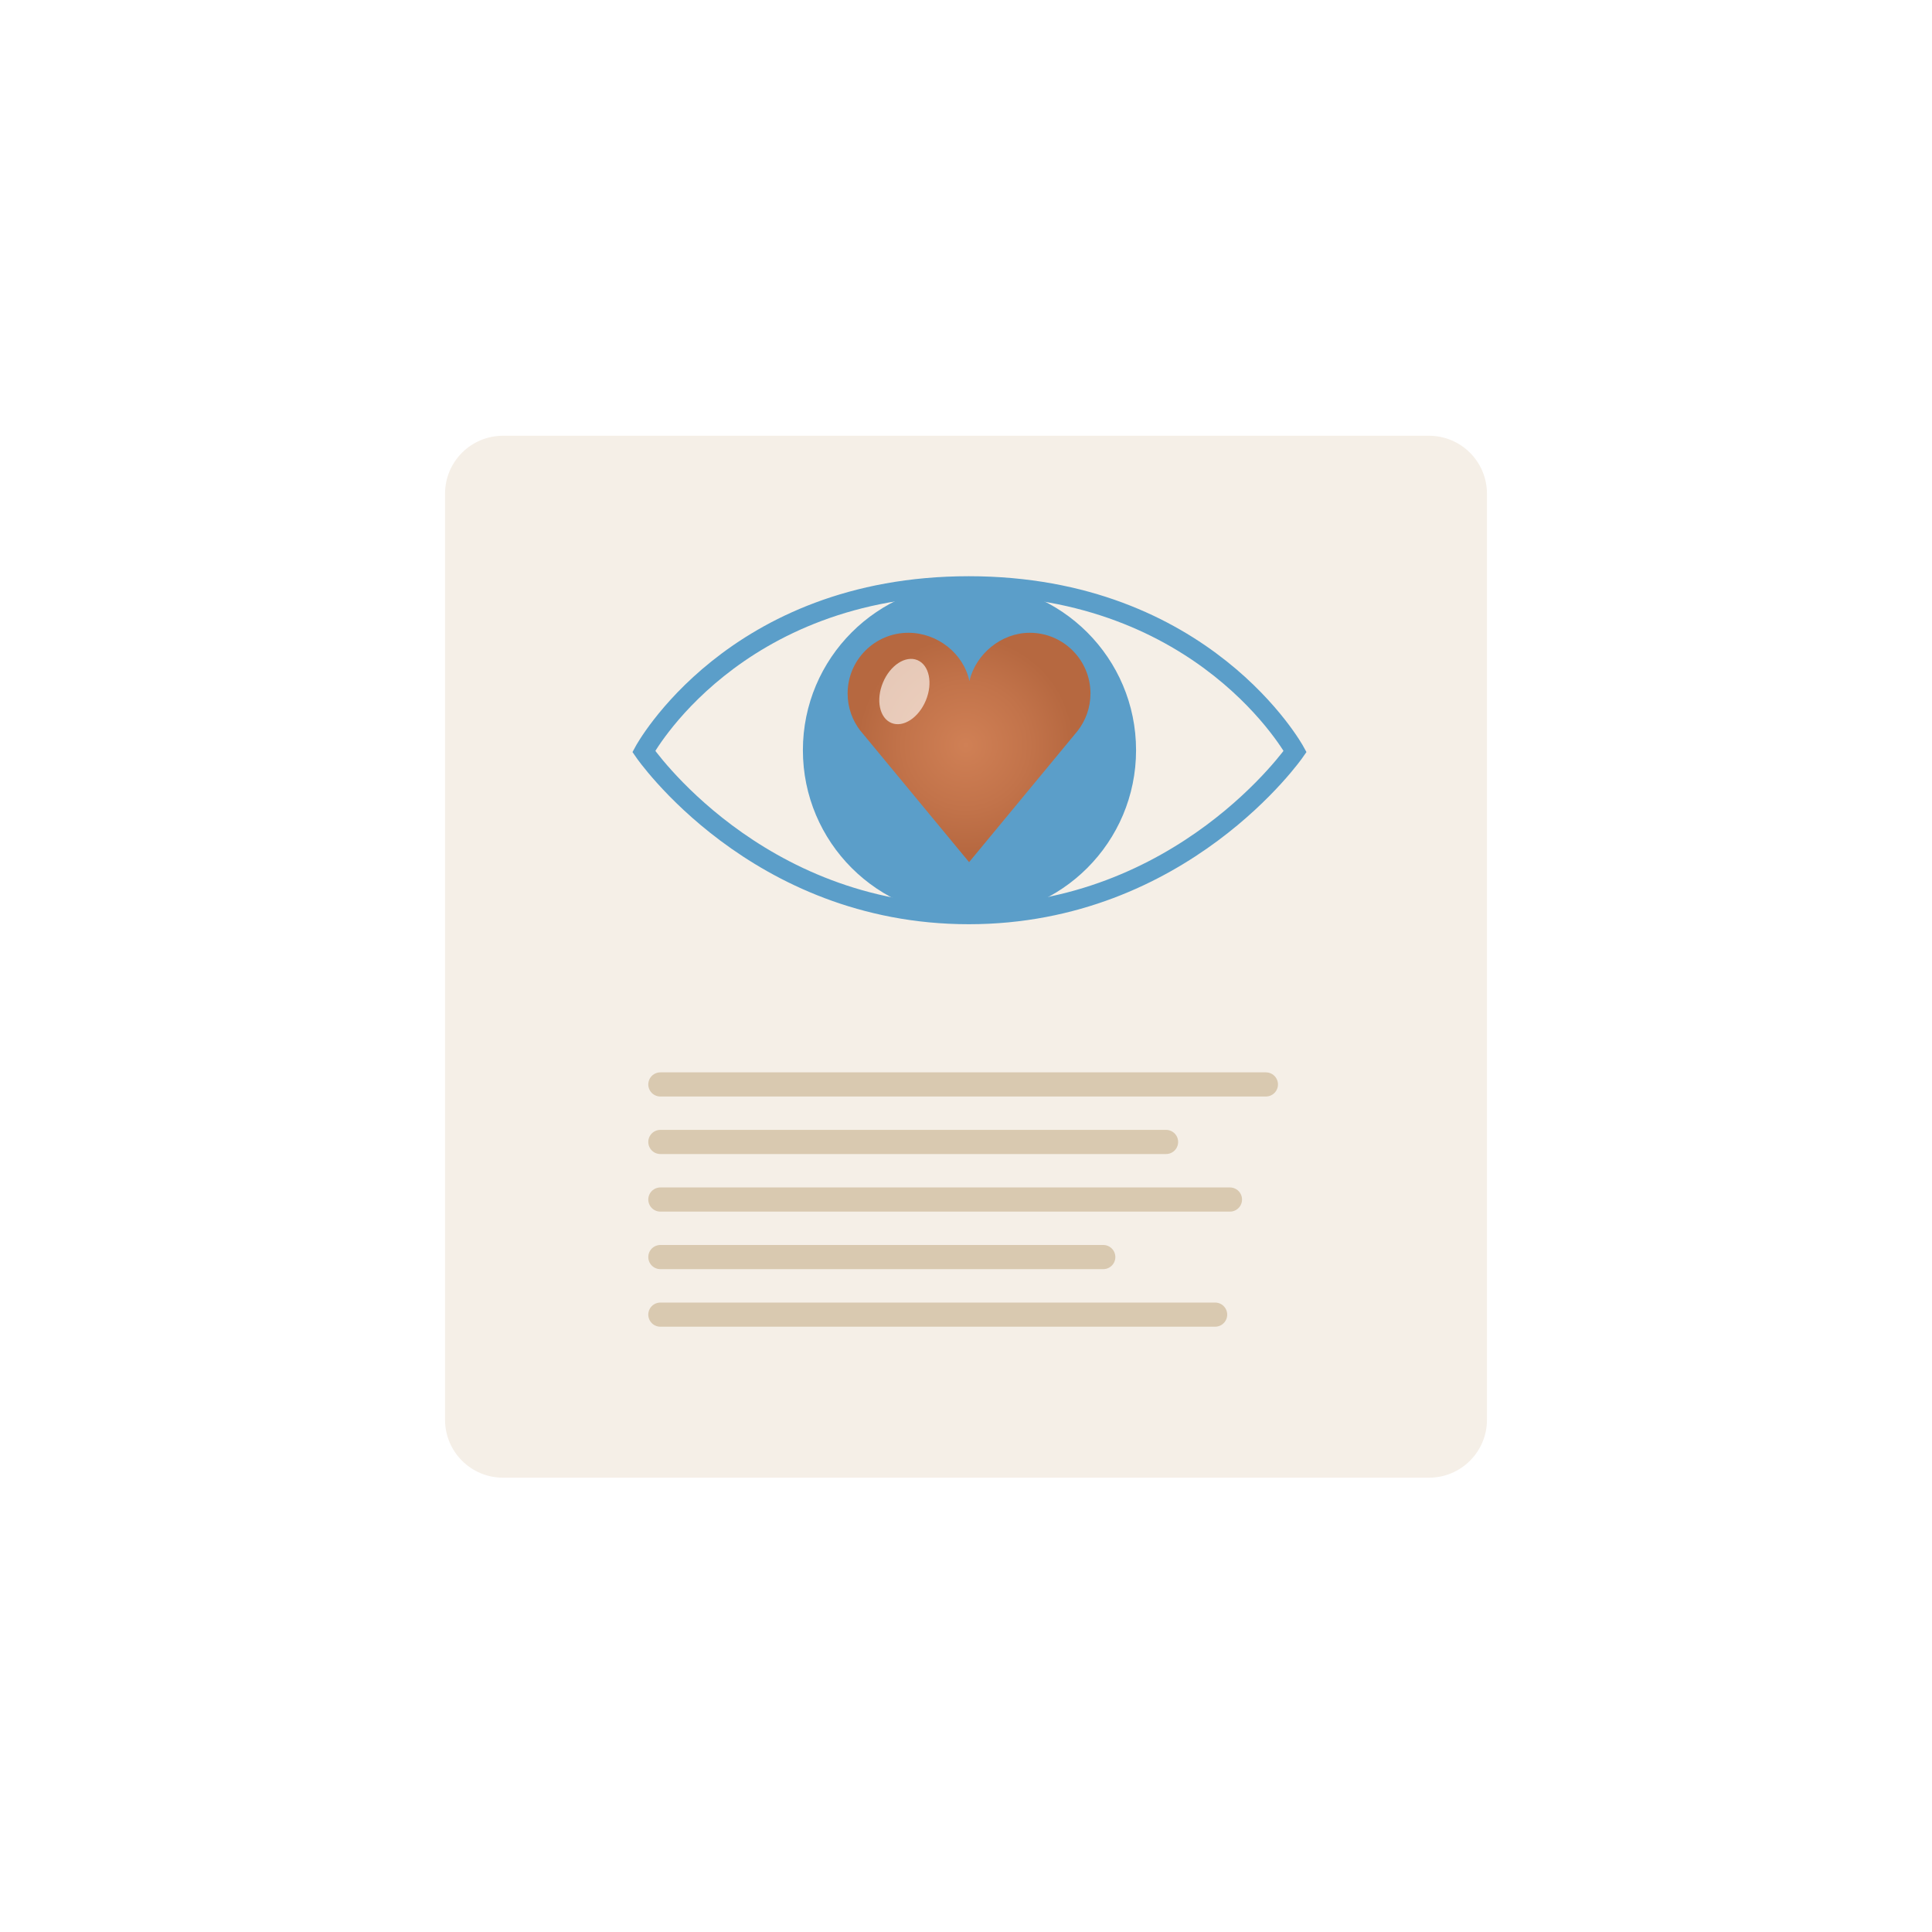
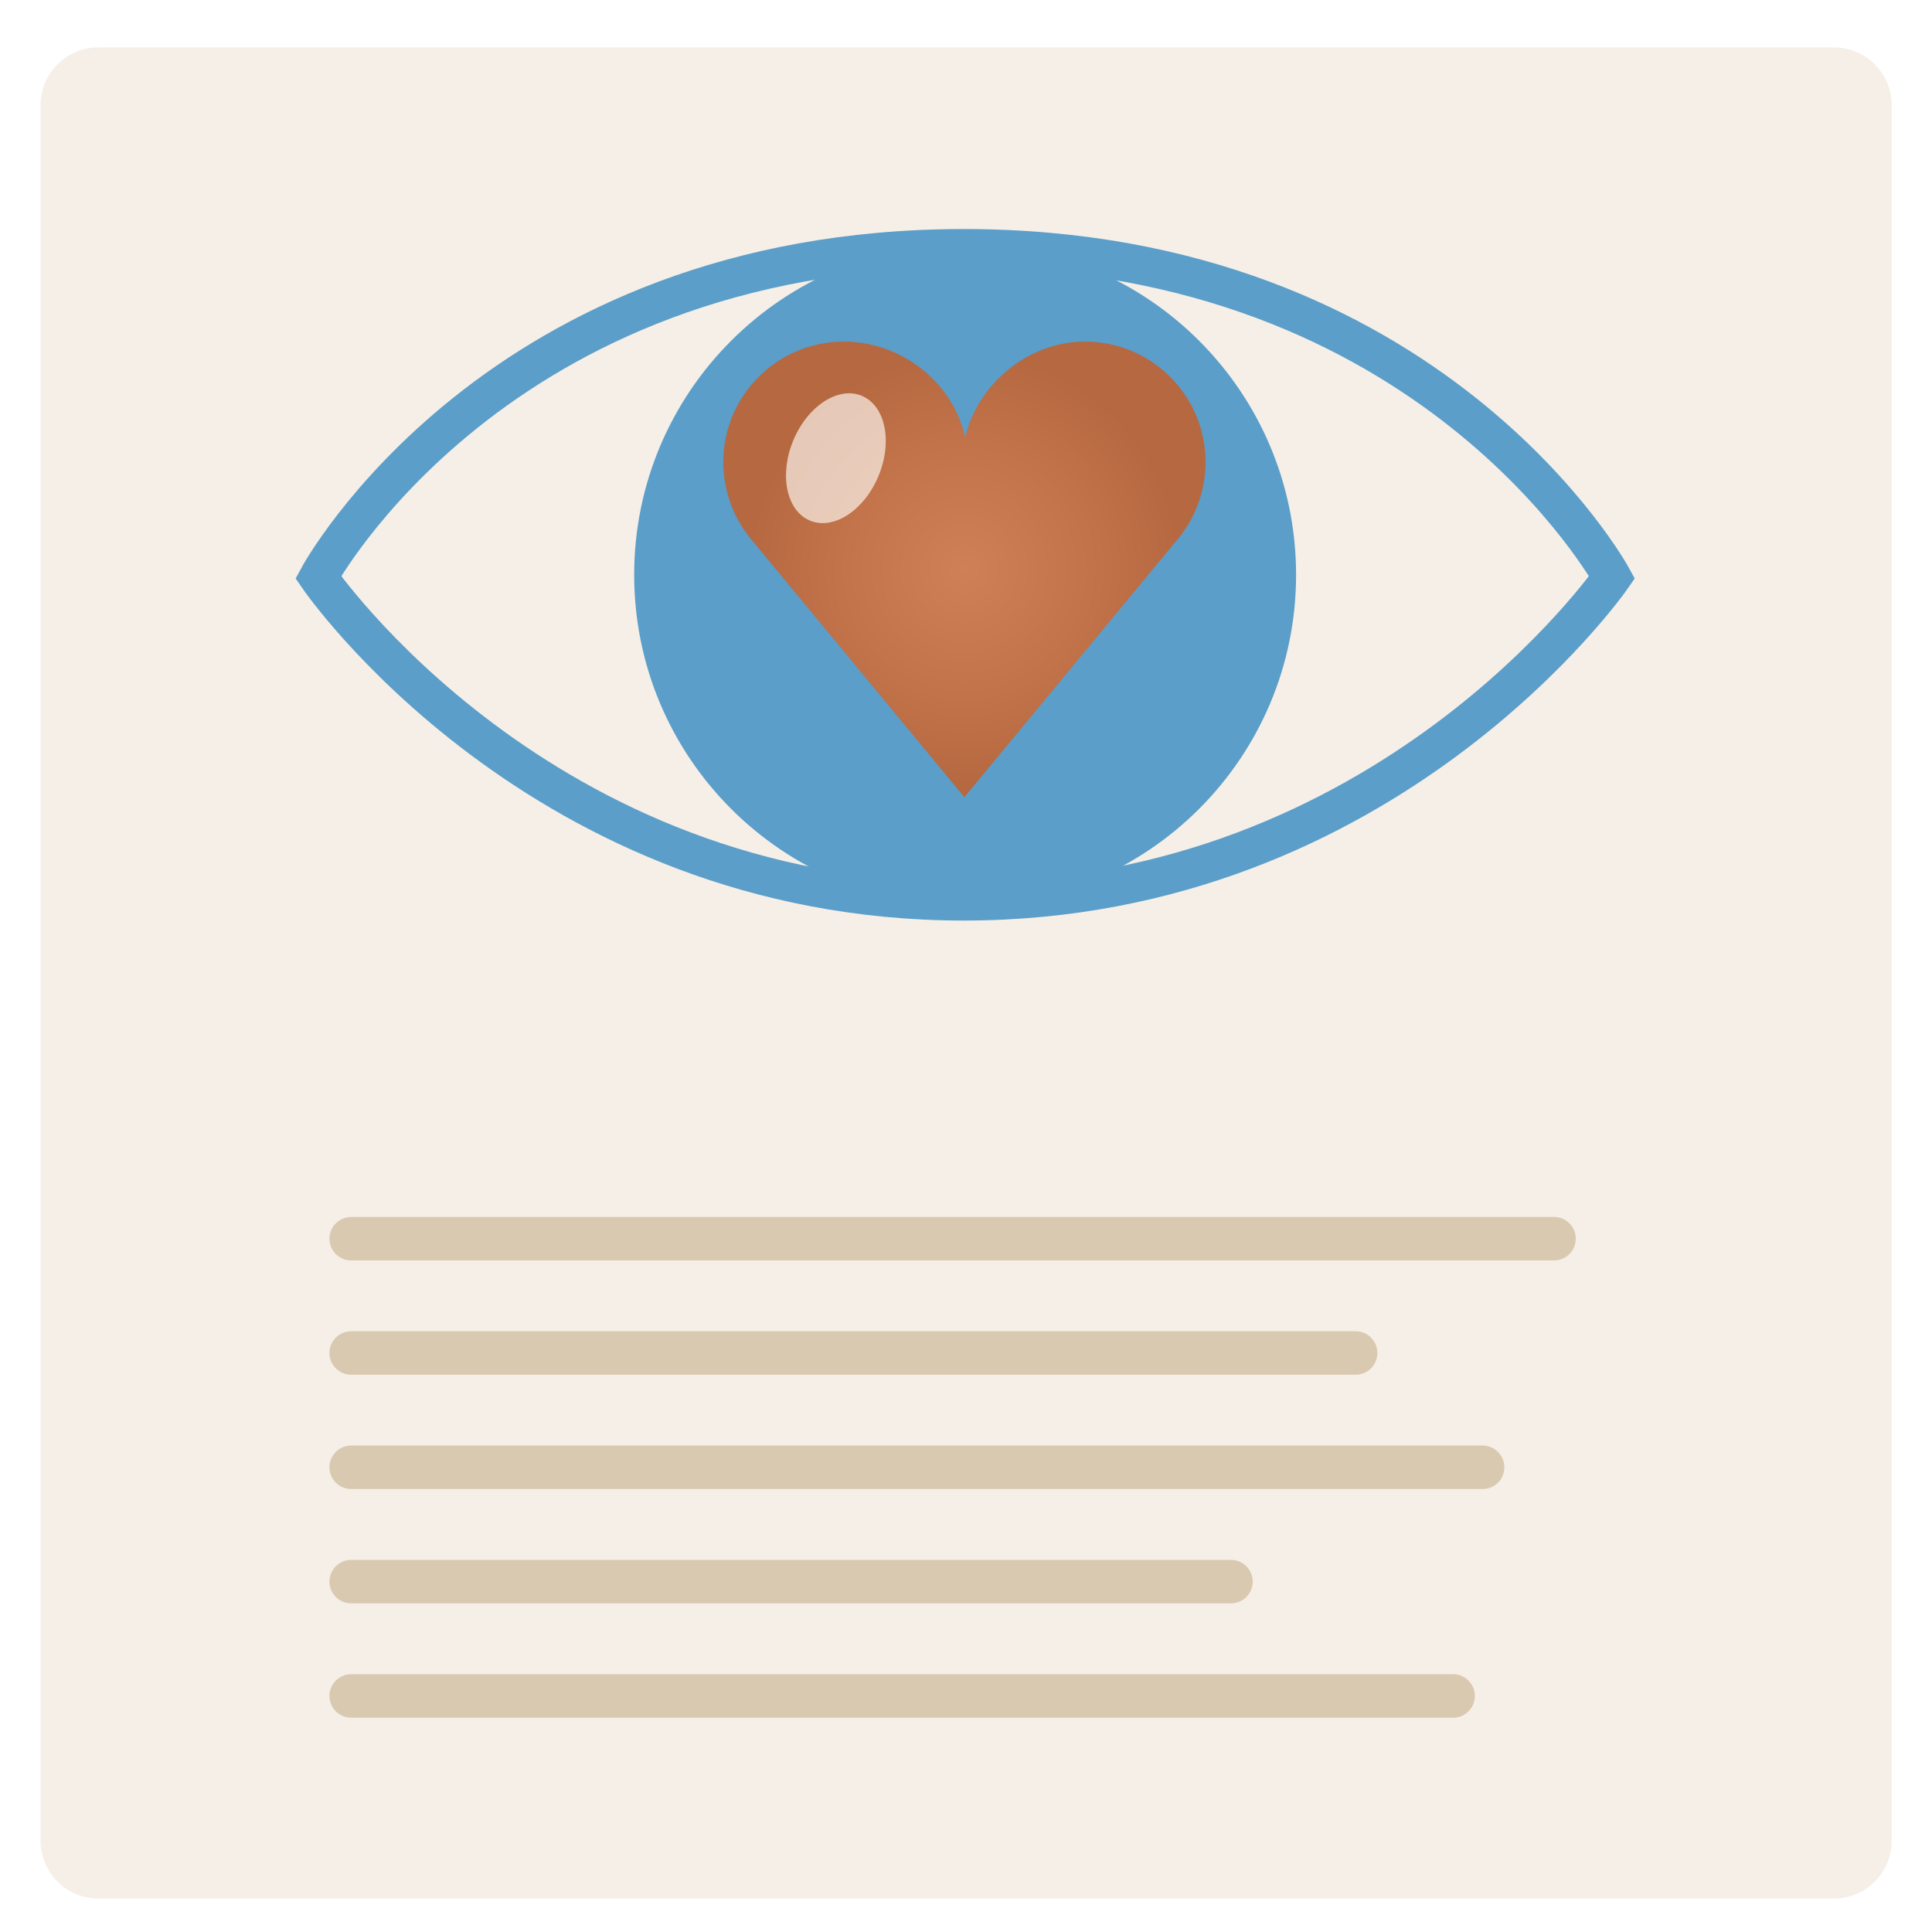
<svg xmlns="http://www.w3.org/2000/svg" viewBox="0 0 400 400">
  <defs>
-     <radialGradient id="c" cx="206.17" cy="149.13" fx="206.17" fy="149.13" r="19.51" gradientTransform="translate(-57.76 -32.15) scale(1.25)" gradientUnits="userSpaceOnUse">
+     <radialGradient id="c" cx="211.9" cy="144.94" fx="211.9" fy="144.94" r="19.51" gradientTransform="translate(-327.8522 -242.9398) scale(2.4895)" gradientUnits="userSpaceOnUse">
      <stop offset="0" stop-color="#b66840" />
      <stop offset="0" stop-color="#d08055" />
      <stop offset=".54" stop-color="#c2734a" />
      <stop offset=".92" stop-color="#b66840" />
    </radialGradient>
  </defs>
  <g id="a" data-name="Backgrounds">
-     <rect x="92.14" y="90.22" width="215.72" height="215.72" rx="12" ry="12" fill="#f5efe7" />
+     <rect x="8.39" y="9.81" width="383.27" height="383.27" rx="12" ry="12" fill="#f5efe7" />
  </g>
  <g id="b" data-name="Kind Reader">
-     <path d="M133.29,155.58s18.45-34.28,67.29-34.28,67.56,34.28,67.56,34.28c0,0-23.38,33.77-67.56,33.77s-67.29-33.77-67.29-33.77Z" fill="none" stroke="#5b9ec9" stroke-miterlimit="10" stroke-width="4" />
-     <circle cx="200.72" cy="155.32" r="34.49" fill="#5b9ec9" />
-     <path d="M178.13,151.28s8.04,9.72,8.04,9.72l14.47,17.5s14.61-17.67,14.61-17.67c0,0,7.82-9.46,7.82-9.46,1.69-2.14,2.7-4.85,2.7-7.79,0-6.94-5.63-12.57-12.57-12.57-5.94,0-11.19,4.44-12.5,9.98-1.21-5.68-6.6-9.98-12.64-9.98-6.94,0-12.57,5.63-12.57,12.57,0,2.94,1.01,5.65,2.7,7.79" fill="url(#c)" />
-     <ellipse cx="187.24" cy="143.17" rx="7.04" ry="4.81" transform="translate(-16.62 261.48) rotate(-67.53)" fill="#fffcf8" opacity=".65" />
-     <line x1="136.72" y1="224.52" x2="262.09" y2="224.52" fill="none" stroke="#d9c9b0" stroke-linecap="round" stroke-miterlimit="10" stroke-width="5" />
-     <line x1="136.72" y1="236.43" x2="241.42" y2="236.43" fill="none" stroke="#d9c9b0" stroke-linecap="round" stroke-miterlimit="10" stroke-width="5" />
-     <line x1="136.72" y1="248.35" x2="254.65" y2="248.35" fill="none" stroke="#d9c9b0" stroke-linecap="round" stroke-miterlimit="10" stroke-width="5" />
-     <line x1="136.72" y1="260.26" x2="228.42" y2="260.26" fill="none" stroke="#d9c9b0" stroke-linecap="round" stroke-miterlimit="10" stroke-width="5" />
-     <line x1="136.72" y1="272.18" x2="251.58" y2="272.18" fill="none" stroke="#d9c9b0" stroke-linecap="round" stroke-miterlimit="10" stroke-width="5" />
+     <path d="M65.89,119.52S102.55,51.42,199.55,51.42s134.21,68.1,134.21,68.1c0,0-46.43,67.07-134.21,67.07S65.89,119.52,65.89,119.52Z" fill="none" stroke="#5b9ec9" stroke-miterlimit="10" stroke-width="8" />
+     <circle cx="199.82" cy="119.01" r="68.52" fill="#5b9ec9" />
+     <path d="M154.95,110.97s15.97,19.32,15.97,19.32l28.74,34.76s29.02-35.1,29.02-35.1c0,0,15.54-18.8,15.54-18.8,3.36-4.25,5.37-9.63,5.37-15.47,0-13.79-11.18-24.96-24.96-24.96-11.8,0-22.22,8.82-24.82,19.83-2.4-11.28-13.11-19.83-25.1-19.83-13.79,0-24.96,11.18-24.96,24.96,0,5.84,2.01,11.21,5.37,15.47" fill="url(#c)" />
+     <ellipse cx="173.06" cy="94.87" rx="13.99" ry="9.56" transform="translate(19.25 218.53) rotate(-67.53)" fill="#fffcf8" opacity=".65" />
+     <line x1="72.71" y1="256.46" x2="321.74" y2="256.46" fill="none" stroke="#d9c9b0" stroke-linecap="round" stroke-miterlimit="10" stroke-width="9" />
+     <line x1="72.71" y1="280.12" x2="280.67" y2="280.12" fill="none" stroke="#d9c9b0" stroke-linecap="round" stroke-miterlimit="10" stroke-width="9" />
+     <line x1="72.71" y1="303.79" x2="306.96" y2="303.79" fill="none" stroke="#d9c9b0" stroke-linecap="round" stroke-miterlimit="10" stroke-width="9" />
+     <line x1="72.71" y1="327.46" x2="254.86" y2="327.46" fill="none" stroke="#d9c9b0" stroke-linecap="round" stroke-miterlimit="10" stroke-width="9" />
+     <line x1="72.71" y1="351.13" x2="300.85" y2="351.13" fill="none" stroke="#d9c9b0" stroke-linecap="round" stroke-miterlimit="10" stroke-width="9" />
  </g>
</svg>
